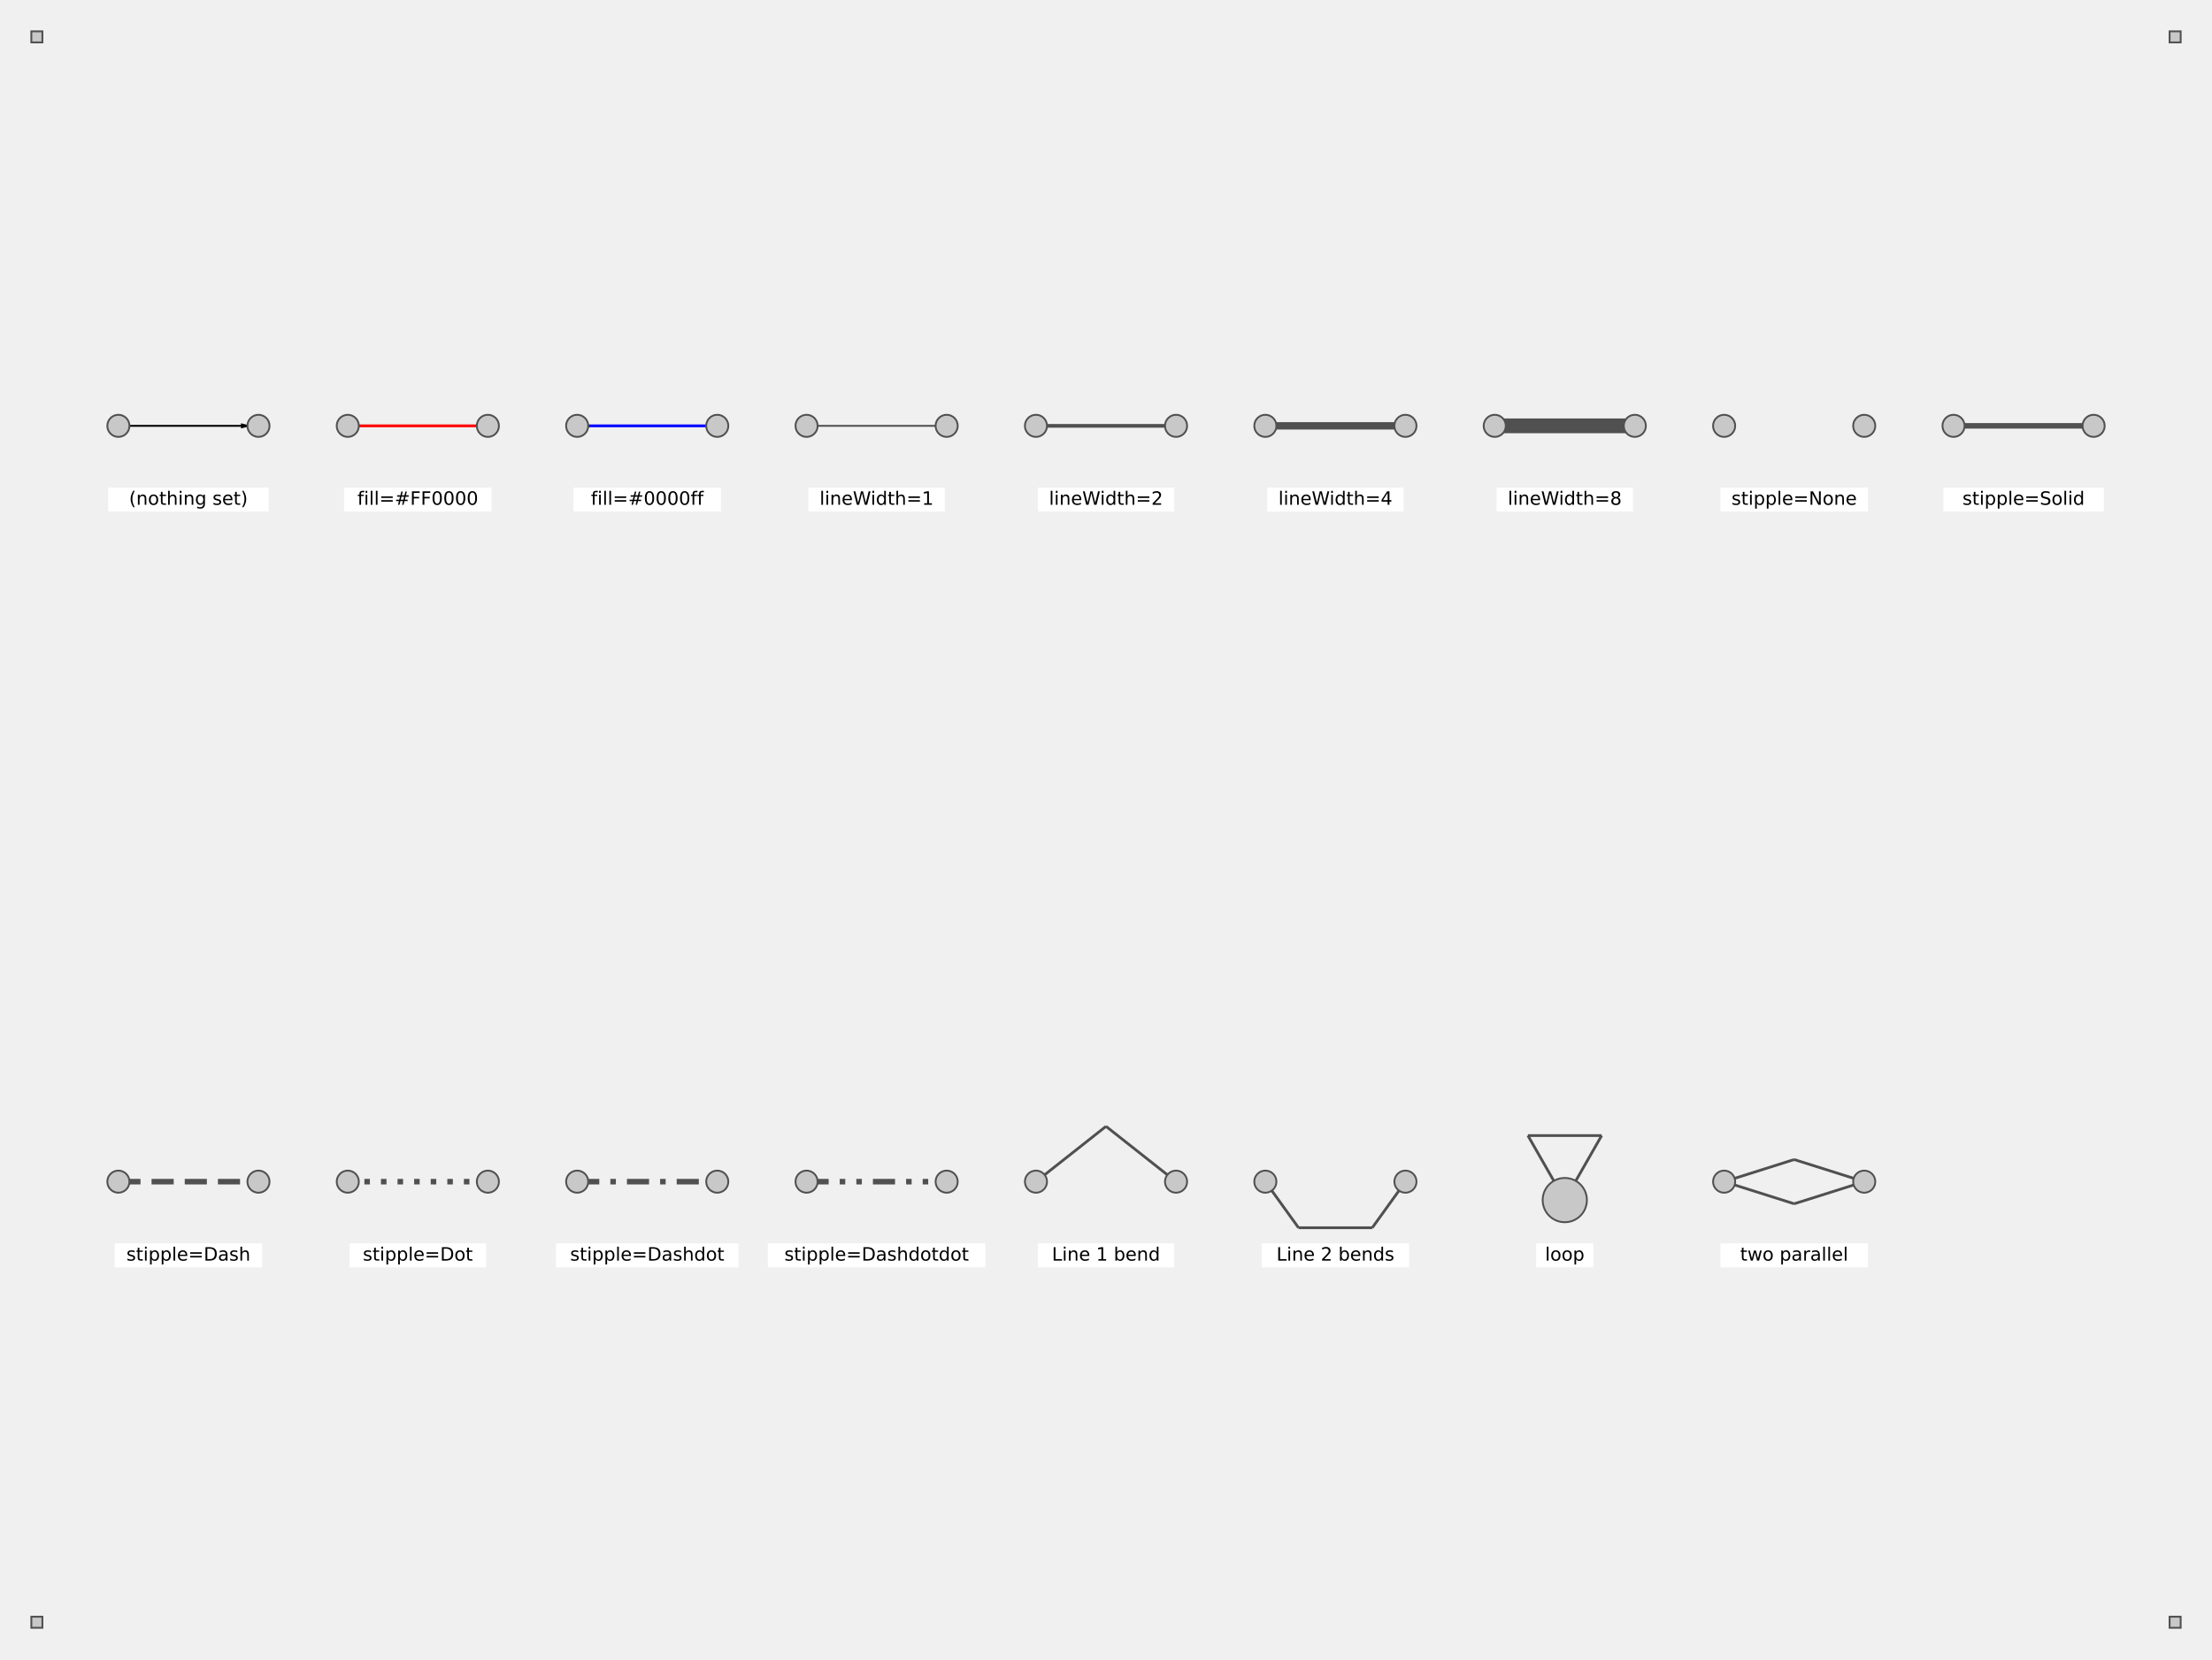
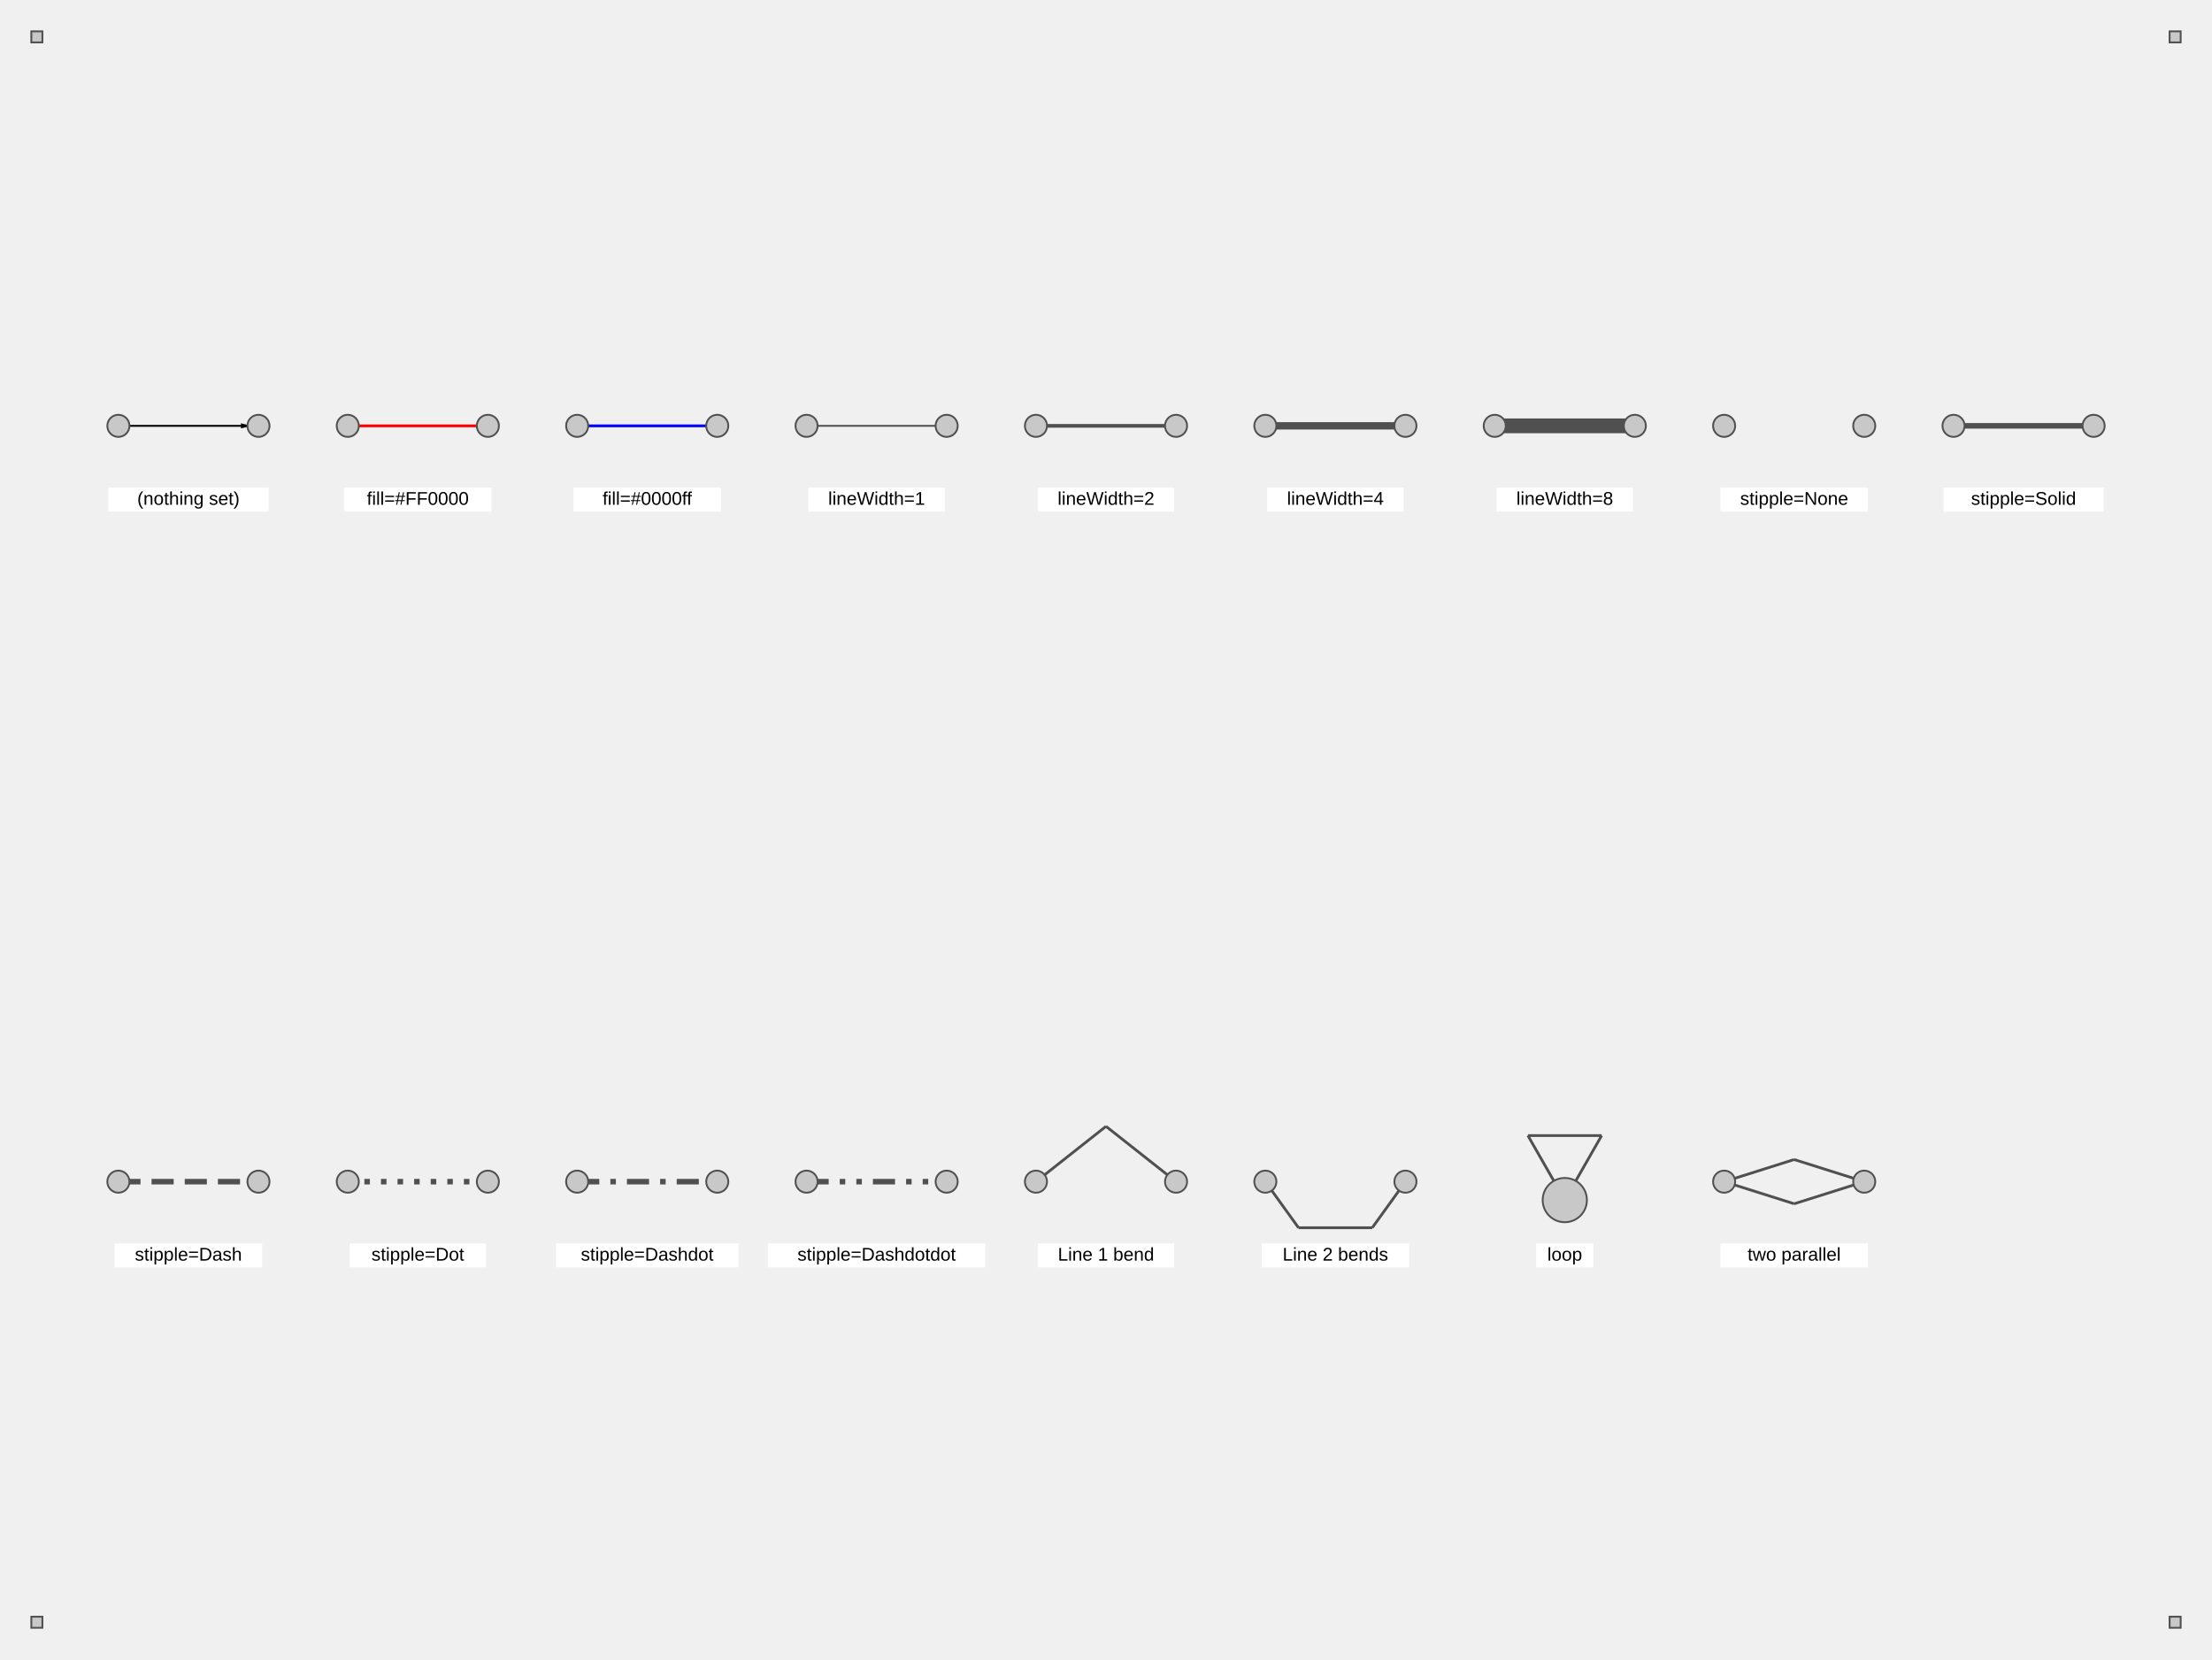
<svg xmlns="http://www.w3.org/2000/svg" version="1.1" baseProfile="full" width="1200px" height="900px" viewBox="0 0 1200 900">
  <g>
    <g>
      <polygon points="134.222 231 131.222 231.75 131.222 230.25 " stroke="#000000" stroke-width="1px" fill="#000000" />
      <path fill="none" d=" M64.222,231 L134.222,231" stroke="#000000" stroke-width="1px" />
    </g>
    <g>
      <path fill="none" d=" M188.667,231 L264.667,231" stroke="#FF0000" stroke-width="1.5px" />
    </g>
    <g>
      <path fill="none" d=" M313.111,231 L389.111,231" stroke="#0000FF" stroke-width="1.5px" />
    </g>
    <g>
      <path fill="none" d=" M437.556,231 L513.556,231" stroke="#505050" stroke-width="1px" />
    </g>
    <g>
      <path fill="none" d=" M562,231 L638,231" stroke="#505050" stroke-width="2px" />
    </g>
    <g>
      <path fill="none" d=" M686.444,231 L762.444,231" stroke="#505050" stroke-width="4px" />
    </g>
    <g>
      <path fill="none" d=" M810.889,231 L886.889,231" stroke="#505050" stroke-width="8px" />
    </g>
    <g>
      <path fill="none" d=" M935.333,231 L1011.33,231" />
    </g>
    <g>
      <path fill="none" d=" M1059.78,231 L1135.78,231" stroke="#505050" stroke-width="3px" />
    </g>
    <g>
      <path fill="none" d=" M64.222,641 L140.222,641" stroke="#505050" stroke-width="3px" stroke-dasharray="12,6" />
    </g>
    <g>
      <path fill="none" d=" M188.667,641 L264.667,641" stroke="#505050" stroke-width="3px" stroke-dasharray="3,6" />
    </g>
    <g>
      <path fill="none" d=" M313.111,641 L389.111,641" stroke="#505050" stroke-width="3px" stroke-dasharray="12,6,3,6" />
    </g>
    <g>
      <path fill="none" d=" M437.556,641 L513.556,641" stroke="#505050" stroke-width="3px" stroke-dasharray="12,6,3,6,3,6" />
    </g>
    <g>
      <path fill="none" d=" M562,641 L600,611 M600,611 L638,641" stroke="#505050" stroke-width="1.5px" />
    </g>
    <g>
      <path fill="none" d=" M686.444,641 L704.444,666 M704.444,666 L744.444,666 M744.444,666 L762.444,641" stroke="#505050" stroke-width="1.5px" />
    </g>
    <g>
      <path fill="none" d=" M848.889,651 L828.889,616 M828.889,616 L868.889,616 M868.889,616 L848.889,651" stroke="#505050" stroke-width="1.5px" />
    </g>
    <g>
      <path fill="none" d=" M935.333,641 L973.333,629 M973.333,629 L1011.33,641" stroke="#505050" stroke-width="1.5px" />
    </g>
    <g>
      <path fill="none" d=" M935.333,641 L973.333,653 M973.333,653 L1011.33,641" stroke="#505050" stroke-width="1.5px" />
    </g>
  </g>
  <g>
    <rect x="933.333" y="674.5" width="80" height="13" fill="#FFFFFF" stroke-width="0px" stroke="none" />
-     <text x="973.333" y="681" text-anchor="middle" dominant-baseline="middle" font-family="DejaVu Sans" font-size="10" fill="#000000">two parallel</text>
+     <text x="973.333" y="681" text-anchor="middle" dominant-baseline="middle" font-family="Arial" font-size="10" fill="#000000">two parallel</text>
  </g>
  <g>
    <ellipse cx="1011.333" cy="641" rx="6" ry="6" fill="#C8C8C8" stroke-width="1px" stroke="#505050" />
-     <text x="1011.333" y="641" text-anchor="middle" dominant-baseline="middle" font-family="DejaVu Sans" font-size="10" fill="#000000" />
+     <text x="1011.333" y="641" text-anchor="middle" dominant-baseline="middle" font-family="Arial" font-size="10" fill="#000000" />
  </g>
  <g>
    <ellipse cx="935.333" cy="641" rx="6" ry="6" fill="#C8C8C8" stroke-width="1px" stroke="#505050" />
-     <text x="935.333" y="641" text-anchor="middle" dominant-baseline="middle" font-family="DejaVu Sans" font-size="10" fill="#000000" />
+     <text x="935.333" y="641" text-anchor="middle" dominant-baseline="middle" font-family="Arial" font-size="10" fill="#000000" />
  </g>
  <g>
    <rect x="833.389" y="674.5" width="31" height="13" fill="#FFFFFF" stroke-width="0px" stroke="none" />
-     <text x="848.889" y="681" text-anchor="middle" dominant-baseline="middle" font-family="DejaVu Sans" font-size="10" fill="#000000">loop</text>
+     <text x="848.889" y="681" text-anchor="middle" dominant-baseline="middle" font-family="Arial" font-size="10" fill="#000000">loop</text>
  </g>
  <g>
    <ellipse cx="848.889" cy="651" rx="12" ry="12" fill="#C8C8C8" stroke-width="1px" stroke="#505050" />
-     <text x="848.889" y="651" text-anchor="middle" dominant-baseline="middle" font-family="DejaVu Sans" font-size="10" fill="#000000" />
+     <text x="848.889" y="651" text-anchor="middle" dominant-baseline="middle" font-family="Arial" font-size="10" fill="#000000" />
  </g>
  <g>
    <rect x="684.444" y="674.5" width="80" height="13" fill="#FFFFFF" stroke-width="0px" stroke="none" />
-     <text x="724.444" y="681" text-anchor="middle" dominant-baseline="middle" font-family="DejaVu Sans" font-size="10" fill="#000000">Line 2 bends</text>
+     <text x="724.444" y="681" text-anchor="middle" dominant-baseline="middle" font-family="Arial" font-size="10" fill="#000000">Line 2 bends</text>
  </g>
  <g>
    <ellipse cx="762.444" cy="641" rx="6" ry="6" fill="#C8C8C8" stroke-width="1px" stroke="#505050" />
-     <text x="762.444" y="641" text-anchor="middle" dominant-baseline="middle" font-family="DejaVu Sans" font-size="10" fill="#000000" />
+     <text x="762.444" y="641" text-anchor="middle" dominant-baseline="middle" font-family="Arial" font-size="10" fill="#000000" />
  </g>
  <g>
    <ellipse cx="686.444" cy="641" rx="6" ry="6" fill="#C8C8C8" stroke-width="1px" stroke="#505050" />
-     <text x="686.444" y="641" text-anchor="middle" dominant-baseline="middle" font-family="DejaVu Sans" font-size="10" fill="#000000" />
+     <text x="686.444" y="641" text-anchor="middle" dominant-baseline="middle" font-family="Arial" font-size="10" fill="#000000" />
  </g>
  <g>
    <rect x="563" y="674.5" width="74" height="13" fill="#FFFFFF" stroke-width="0px" stroke="none" />
-     <text x="600" y="681" text-anchor="middle" dominant-baseline="middle" font-family="DejaVu Sans" font-size="10" fill="#000000">Line 1 bend</text>
+     <text x="600" y="681" text-anchor="middle" dominant-baseline="middle" font-family="Arial" font-size="10" fill="#000000">Line 1 bend</text>
  </g>
  <g>
    <ellipse cx="638" cy="641" rx="6" ry="6" fill="#C8C8C8" stroke-width="1px" stroke="#505050" />
-     <text x="638" y="641" text-anchor="middle" dominant-baseline="middle" font-family="DejaVu Sans" font-size="10" fill="#000000" />
+     <text x="638" y="641" text-anchor="middle" dominant-baseline="middle" font-family="Arial" font-size="10" fill="#000000" />
  </g>
  <g>
    <ellipse cx="562" cy="641" rx="6" ry="6" fill="#C8C8C8" stroke-width="1px" stroke="#505050" />
-     <text x="562" y="641" text-anchor="middle" dominant-baseline="middle" font-family="DejaVu Sans" font-size="10" fill="#000000" />
+     <text x="562" y="641" text-anchor="middle" dominant-baseline="middle" font-family="Arial" font-size="10" fill="#000000" />
  </g>
  <g>
    <rect x="416.556" y="674.5" width="118" height="13" fill="#FFFFFF" stroke-width="0px" stroke="none" />
-     <text x="475.556" y="681" text-anchor="middle" dominant-baseline="middle" font-family="DejaVu Sans" font-size="10" fill="#000000">stipple=Dashdotdot</text>
+     <text x="475.556" y="681" text-anchor="middle" dominant-baseline="middle" font-family="Arial" font-size="10" fill="#000000">stipple=Dashdotdot</text>
  </g>
  <g>
    <ellipse cx="513.556" cy="641" rx="6" ry="6" fill="#C8C8C8" stroke-width="1px" stroke="#505050" />
-     <text x="513.556" y="641" text-anchor="middle" dominant-baseline="middle" font-family="DejaVu Sans" font-size="10" fill="#000000" />
+     <text x="513.556" y="641" text-anchor="middle" dominant-baseline="middle" font-family="Arial" font-size="10" fill="#000000" />
  </g>
  <g>
    <ellipse cx="437.556" cy="641" rx="6" ry="6" fill="#C8C8C8" stroke-width="1px" stroke="#505050" />
-     <text x="437.556" y="641" text-anchor="middle" dominant-baseline="middle" font-family="DejaVu Sans" font-size="10" fill="#000000" />
+     <text x="437.556" y="641" text-anchor="middle" dominant-baseline="middle" font-family="Arial" font-size="10" fill="#000000" />
  </g>
  <g>
    <rect x="301.611" y="674.5" width="99" height="13" fill="#FFFFFF" stroke-width="0px" stroke="none" />
-     <text x="351.111" y="681" text-anchor="middle" dominant-baseline="middle" font-family="DejaVu Sans" font-size="10" fill="#000000">stipple=Dashdot</text>
+     <text x="351.111" y="681" text-anchor="middle" dominant-baseline="middle" font-family="Arial" font-size="10" fill="#000000">stipple=Dashdot</text>
  </g>
  <g>
    <ellipse cx="389.111" cy="641" rx="6" ry="6" fill="#C8C8C8" stroke-width="1px" stroke="#505050" />
-     <text x="389.111" y="641" text-anchor="middle" dominant-baseline="middle" font-family="DejaVu Sans" font-size="10" fill="#000000" />
+     <text x="389.111" y="641" text-anchor="middle" dominant-baseline="middle" font-family="Arial" font-size="10" fill="#000000" />
  </g>
  <g>
    <ellipse cx="313.111" cy="641" rx="6" ry="6" fill="#C8C8C8" stroke-width="1px" stroke="#505050" />
-     <text x="313.111" y="641" text-anchor="middle" dominant-baseline="middle" font-family="DejaVu Sans" font-size="10" fill="#000000" />
+     <text x="313.111" y="641" text-anchor="middle" dominant-baseline="middle" font-family="Arial" font-size="10" fill="#000000" />
  </g>
  <g>
    <rect x="189.667" y="674.5" width="74" height="13" fill="#FFFFFF" stroke-width="0px" stroke="none" />
-     <text x="226.667" y="681" text-anchor="middle" dominant-baseline="middle" font-family="DejaVu Sans" font-size="10" fill="#000000">stipple=Dot</text>
+     <text x="226.667" y="681" text-anchor="middle" dominant-baseline="middle" font-family="Arial" font-size="10" fill="#000000">stipple=Dot</text>
  </g>
  <g>
    <ellipse cx="264.667" cy="641" rx="6" ry="6" fill="#C8C8C8" stroke-width="1px" stroke="#505050" />
-     <text x="264.667" y="641" text-anchor="middle" dominant-baseline="middle" font-family="DejaVu Sans" font-size="10" fill="#000000" />
+     <text x="264.667" y="641" text-anchor="middle" dominant-baseline="middle" font-family="Arial" font-size="10" fill="#000000" />
  </g>
  <g>
    <ellipse cx="188.667" cy="641" rx="6" ry="6" fill="#C8C8C8" stroke-width="1px" stroke="#505050" />
-     <text x="188.667" y="641" text-anchor="middle" dominant-baseline="middle" font-family="DejaVu Sans" font-size="10" fill="#000000" />
+     <text x="188.667" y="641" text-anchor="middle" dominant-baseline="middle" font-family="Arial" font-size="10" fill="#000000" />
  </g>
  <g>
    <rect x="62.222" y="674.5" width="80" height="13" fill="#FFFFFF" stroke-width="0px" stroke="none" />
-     <text x="102.222" y="681" text-anchor="middle" dominant-baseline="middle" font-family="DejaVu Sans" font-size="10" fill="#000000">stipple=Dash</text>
+     <text x="102.222" y="681" text-anchor="middle" dominant-baseline="middle" font-family="Arial" font-size="10" fill="#000000">stipple=Dash</text>
  </g>
  <g>
    <ellipse cx="140.222" cy="641" rx="6" ry="6" fill="#C8C8C8" stroke-width="1px" stroke="#505050" />
-     <text x="140.222" y="641" text-anchor="middle" dominant-baseline="middle" font-family="DejaVu Sans" font-size="10" fill="#000000" />
+     <text x="140.222" y="641" text-anchor="middle" dominant-baseline="middle" font-family="Arial" font-size="10" fill="#000000" />
  </g>
  <g>
    <ellipse cx="64.222" cy="641" rx="6" ry="6" fill="#C8C8C8" stroke-width="1px" stroke="#505050" />
-     <text x="64.222" y="641" text-anchor="middle" dominant-baseline="middle" font-family="DejaVu Sans" font-size="10" fill="#000000" />
+     <text x="64.222" y="641" text-anchor="middle" dominant-baseline="middle" font-family="Arial" font-size="10" fill="#000000" />
  </g>
  <g>
    <rect x="1054.278" y="264.5" width="87" height="13" fill="#FFFFFF" stroke-width="0px" stroke="none" />
-     <text x="1097.778" y="271" text-anchor="middle" dominant-baseline="middle" font-family="DejaVu Sans" font-size="10" fill="#000000">stipple=Solid</text>
+     <text x="1097.778" y="271" text-anchor="middle" dominant-baseline="middle" font-family="Arial" font-size="10" fill="#000000">stipple=Solid</text>
  </g>
  <g>
    <ellipse cx="1135.778" cy="231" rx="6" ry="6" fill="#C8C8C8" stroke-width="1px" stroke="#505050" />
-     <text x="1135.778" y="231" text-anchor="middle" dominant-baseline="middle" font-family="DejaVu Sans" font-size="10" fill="#000000" />
+     <text x="1135.778" y="231" text-anchor="middle" dominant-baseline="middle" font-family="Arial" font-size="10" fill="#000000" />
  </g>
  <g>
    <ellipse cx="1059.778" cy="231" rx="6" ry="6" fill="#C8C8C8" stroke-width="1px" stroke="#505050" />
-     <text x="1059.778" y="231" text-anchor="middle" dominant-baseline="middle" font-family="DejaVu Sans" font-size="10" fill="#000000" />
+     <text x="1059.778" y="231" text-anchor="middle" dominant-baseline="middle" font-family="Arial" font-size="10" fill="#000000" />
  </g>
  <g>
    <rect x="933.333" y="264.5" width="80" height="13" fill="#FFFFFF" stroke-width="0px" stroke="none" />
-     <text x="973.333" y="271" text-anchor="middle" dominant-baseline="middle" font-family="DejaVu Sans" font-size="10" fill="#000000">stipple=None</text>
+     <text x="973.333" y="271" text-anchor="middle" dominant-baseline="middle" font-family="Arial" font-size="10" fill="#000000">stipple=None</text>
  </g>
  <g>
    <ellipse cx="1011.333" cy="231" rx="6" ry="6" fill="#C8C8C8" stroke-width="1px" stroke="#505050" />
-     <text x="1011.333" y="231" text-anchor="middle" dominant-baseline="middle" font-family="DejaVu Sans" font-size="10" fill="#000000" />
+     <text x="1011.333" y="231" text-anchor="middle" dominant-baseline="middle" font-family="Arial" font-size="10" fill="#000000" />
  </g>
  <g>
    <ellipse cx="935.333" cy="231" rx="6" ry="6" fill="#C8C8C8" stroke-width="1px" stroke="#505050" />
-     <text x="935.333" y="231" text-anchor="middle" dominant-baseline="middle" font-family="DejaVu Sans" font-size="10" fill="#000000" />
+     <text x="935.333" y="231" text-anchor="middle" dominant-baseline="middle" font-family="Arial" font-size="10" fill="#000000" />
  </g>
  <g>
    <rect x="811.889" y="264.5" width="74" height="13" fill="#FFFFFF" stroke-width="0px" stroke="none" />
-     <text x="848.889" y="271" text-anchor="middle" dominant-baseline="middle" font-family="DejaVu Sans" font-size="10" fill="#000000">lineWidth=8</text>
+     <text x="848.889" y="271" text-anchor="middle" dominant-baseline="middle" font-family="Arial" font-size="10" fill="#000000">lineWidth=8</text>
  </g>
  <g>
    <ellipse cx="886.889" cy="231" rx="6" ry="6" fill="#C8C8C8" stroke-width="1px" stroke="#505050" />
-     <text x="886.889" y="231" text-anchor="middle" dominant-baseline="middle" font-family="DejaVu Sans" font-size="10" fill="#000000" />
+     <text x="886.889" y="231" text-anchor="middle" dominant-baseline="middle" font-family="Arial" font-size="10" fill="#000000" />
  </g>
  <g>
    <ellipse cx="810.889" cy="231" rx="6" ry="6" fill="#C8C8C8" stroke-width="1px" stroke="#505050" />
-     <text x="810.889" y="231" text-anchor="middle" dominant-baseline="middle" font-family="DejaVu Sans" font-size="10" fill="#000000" />
+     <text x="810.889" y="231" text-anchor="middle" dominant-baseline="middle" font-family="Arial" font-size="10" fill="#000000" />
  </g>
  <g>
    <rect x="687.444" y="264.5" width="74" height="13" fill="#FFFFFF" stroke-width="0px" stroke="none" />
-     <text x="724.444" y="271" text-anchor="middle" dominant-baseline="middle" font-family="DejaVu Sans" font-size="10" fill="#000000">lineWidth=4</text>
+     <text x="724.444" y="271" text-anchor="middle" dominant-baseline="middle" font-family="Arial" font-size="10" fill="#000000">lineWidth=4</text>
  </g>
  <g>
    <ellipse cx="762.444" cy="231" rx="6" ry="6" fill="#C8C8C8" stroke-width="1px" stroke="#505050" />
-     <text x="762.444" y="231" text-anchor="middle" dominant-baseline="middle" font-family="DejaVu Sans" font-size="10" fill="#000000" />
+     <text x="762.444" y="231" text-anchor="middle" dominant-baseline="middle" font-family="Arial" font-size="10" fill="#000000" />
  </g>
  <g>
    <ellipse cx="686.444" cy="231" rx="6" ry="6" fill="#C8C8C8" stroke-width="1px" stroke="#505050" />
-     <text x="686.444" y="231" text-anchor="middle" dominant-baseline="middle" font-family="DejaVu Sans" font-size="10" fill="#000000" />
+     <text x="686.444" y="231" text-anchor="middle" dominant-baseline="middle" font-family="Arial" font-size="10" fill="#000000" />
  </g>
  <g>
    <rect x="563" y="264.5" width="74" height="13" fill="#FFFFFF" stroke-width="0px" stroke="none" />
-     <text x="600" y="271" text-anchor="middle" dominant-baseline="middle" font-family="DejaVu Sans" font-size="10" fill="#000000">lineWidth=2</text>
+     <text x="600" y="271" text-anchor="middle" dominant-baseline="middle" font-family="Arial" font-size="10" fill="#000000">lineWidth=2</text>
  </g>
  <g>
    <ellipse cx="638" cy="231" rx="6" ry="6" fill="#C8C8C8" stroke-width="1px" stroke="#505050" />
-     <text x="638" y="231" text-anchor="middle" dominant-baseline="middle" font-family="DejaVu Sans" font-size="10" fill="#000000" />
+     <text x="638" y="231" text-anchor="middle" dominant-baseline="middle" font-family="Arial" font-size="10" fill="#000000" />
  </g>
  <g>
    <ellipse cx="562" cy="231" rx="6" ry="6" fill="#C8C8C8" stroke-width="1px" stroke="#505050" />
-     <text x="562" y="231" text-anchor="middle" dominant-baseline="middle" font-family="DejaVu Sans" font-size="10" fill="#000000" />
+     <text x="562" y="231" text-anchor="middle" dominant-baseline="middle" font-family="Arial" font-size="10" fill="#000000" />
  </g>
  <g>
    <rect x="438.556" y="264.5" width="74" height="13" fill="#FFFFFF" stroke-width="0px" stroke="none" />
-     <text x="475.556" y="271" text-anchor="middle" dominant-baseline="middle" font-family="DejaVu Sans" font-size="10" fill="#000000">lineWidth=1</text>
+     <text x="475.556" y="271" text-anchor="middle" dominant-baseline="middle" font-family="Arial" font-size="10" fill="#000000">lineWidth=1</text>
  </g>
  <g>
    <ellipse cx="513.556" cy="231" rx="6" ry="6" fill="#C8C8C8" stroke-width="1px" stroke="#505050" />
-     <text x="513.556" y="231" text-anchor="middle" dominant-baseline="middle" font-family="DejaVu Sans" font-size="10" fill="#000000" />
+     <text x="513.556" y="231" text-anchor="middle" dominant-baseline="middle" font-family="Arial" font-size="10" fill="#000000" />
  </g>
  <g>
    <ellipse cx="437.556" cy="231" rx="6" ry="6" fill="#C8C8C8" stroke-width="1px" stroke="#505050" />
-     <text x="437.556" y="231" text-anchor="middle" dominant-baseline="middle" font-family="DejaVu Sans" font-size="10" fill="#000000" />
+     <text x="437.556" y="231" text-anchor="middle" dominant-baseline="middle" font-family="Arial" font-size="10" fill="#000000" />
  </g>
  <g>
    <rect x="311.111" y="264.5" width="80" height="13" fill="#FFFFFF" stroke-width="0px" stroke="none" />
-     <text x="351.111" y="271" text-anchor="middle" dominant-baseline="middle" font-family="DejaVu Sans" font-size="10" fill="#000000">fill=#0000ff</text>
+     <text x="351.111" y="271" text-anchor="middle" dominant-baseline="middle" font-family="Arial" font-size="10" fill="#000000">fill=#0000ff</text>
  </g>
  <g>
    <ellipse cx="389.111" cy="231" rx="6" ry="6" fill="#C8C8C8" stroke-width="1px" stroke="#505050" />
-     <text x="389.111" y="231" text-anchor="middle" dominant-baseline="middle" font-family="DejaVu Sans" font-size="10" fill="#000000" />
+     <text x="389.111" y="231" text-anchor="middle" dominant-baseline="middle" font-family="Arial" font-size="10" fill="#000000" />
  </g>
  <g>
    <ellipse cx="313.111" cy="231" rx="6" ry="6" fill="#C8C8C8" stroke-width="1px" stroke="#505050" />
-     <text x="313.111" y="231" text-anchor="middle" dominant-baseline="middle" font-family="DejaVu Sans" font-size="10" fill="#000000" />
+     <text x="313.111" y="231" text-anchor="middle" dominant-baseline="middle" font-family="Arial" font-size="10" fill="#000000" />
  </g>
  <g>
    <rect x="186.667" y="264.5" width="80" height="13" fill="#FFFFFF" stroke-width="0px" stroke="none" />
-     <text x="226.667" y="271" text-anchor="middle" dominant-baseline="middle" font-family="DejaVu Sans" font-size="10" fill="#000000">fill=#FF0000</text>
+     <text x="226.667" y="271" text-anchor="middle" dominant-baseline="middle" font-family="Arial" font-size="10" fill="#000000">fill=#FF0000</text>
  </g>
  <g>
    <ellipse cx="264.667" cy="231" rx="6" ry="6" fill="#C8C8C8" stroke-width="1px" stroke="#505050" />
-     <text x="264.667" y="231" text-anchor="middle" dominant-baseline="middle" font-family="DejaVu Sans" font-size="10" fill="#000000" />
+     <text x="264.667" y="231" text-anchor="middle" dominant-baseline="middle" font-family="Arial" font-size="10" fill="#000000" />
  </g>
  <g>
    <ellipse cx="188.667" cy="231" rx="6" ry="6" fill="#C8C8C8" stroke-width="1px" stroke="#505050" />
-     <text x="188.667" y="231" text-anchor="middle" dominant-baseline="middle" font-family="DejaVu Sans" font-size="10" fill="#000000" />
+     <text x="188.667" y="231" text-anchor="middle" dominant-baseline="middle" font-family="Arial" font-size="10" fill="#000000" />
  </g>
  <g>
    <rect x="58.722" y="264.5" width="87" height="13" fill="#FFFFFF" stroke-width="0px" stroke="none" />
-     <text x="102.222" y="271" text-anchor="middle" dominant-baseline="middle" font-family="DejaVu Sans" font-size="10" fill="#000000">(nothing set)</text>
+     <text x="102.222" y="271" text-anchor="middle" dominant-baseline="middle" font-family="Arial" font-size="10" fill="#000000">(nothing set)</text>
  </g>
  <g>
    <ellipse cx="140.222" cy="231" rx="6" ry="6" fill="#C8C8C8" stroke-width="1px" stroke="#505050" />
-     <text x="140.222" y="231" text-anchor="middle" dominant-baseline="middle" font-family="DejaVu Sans" font-size="10" fill="#000000" />
+     <text x="140.222" y="231" text-anchor="middle" dominant-baseline="middle" font-family="Arial" font-size="10" fill="#000000" />
  </g>
  <g>
    <ellipse cx="64.222" cy="231" rx="6" ry="6" fill="#C8C8C8" stroke-width="1px" stroke="#505050" />
-     <text x="64.222" y="231" text-anchor="middle" dominant-baseline="middle" font-family="DejaVu Sans" font-size="10" fill="#000000" />
+     <text x="64.222" y="231" text-anchor="middle" dominant-baseline="middle" font-family="Arial" font-size="10" fill="#000000" />
  </g>
  <g>
    <rect x="1177" y="877" width="6" height="6" fill="#C8C8C8" stroke-width="1px" stroke="#505050" />
-     <text x="1180" y="880" text-anchor="middle" dominant-baseline="middle" font-family="DejaVu Sans" font-size="10" fill="#000000" />
+     <text x="1180" y="880" text-anchor="middle" dominant-baseline="middle" font-family="Arial" font-size="10" fill="#000000" />
  </g>
  <g>
    <rect x="17" y="877" width="6" height="6" fill="#C8C8C8" stroke-width="1px" stroke="#505050" />
-     <text x="20" y="880" text-anchor="middle" dominant-baseline="middle" font-family="DejaVu Sans" font-size="10" fill="#000000" />
+     <text x="20" y="880" text-anchor="middle" dominant-baseline="middle" font-family="Arial" font-size="10" fill="#000000" />
  </g>
  <g>
    <rect x="1177" y="17" width="6" height="6" fill="#C8C8C8" stroke-width="1px" stroke="#505050" />
-     <text x="1180" y="20" text-anchor="middle" dominant-baseline="middle" font-family="DejaVu Sans" font-size="10" fill="#000000" />
+     <text x="1180" y="20" text-anchor="middle" dominant-baseline="middle" font-family="Arial" font-size="10" fill="#000000" />
  </g>
  <g>
    <rect x="17" y="17" width="6" height="6" fill="#C8C8C8" stroke-width="1px" stroke="#505050" />
-     <text x="20" y="20" text-anchor="middle" dominant-baseline="middle" font-family="DejaVu Sans" font-size="10" fill="#000000" />
+     <text x="20" y="20" text-anchor="middle" dominant-baseline="middle" font-family="Arial" font-size="10" fill="#000000" />
  </g>
</svg>
